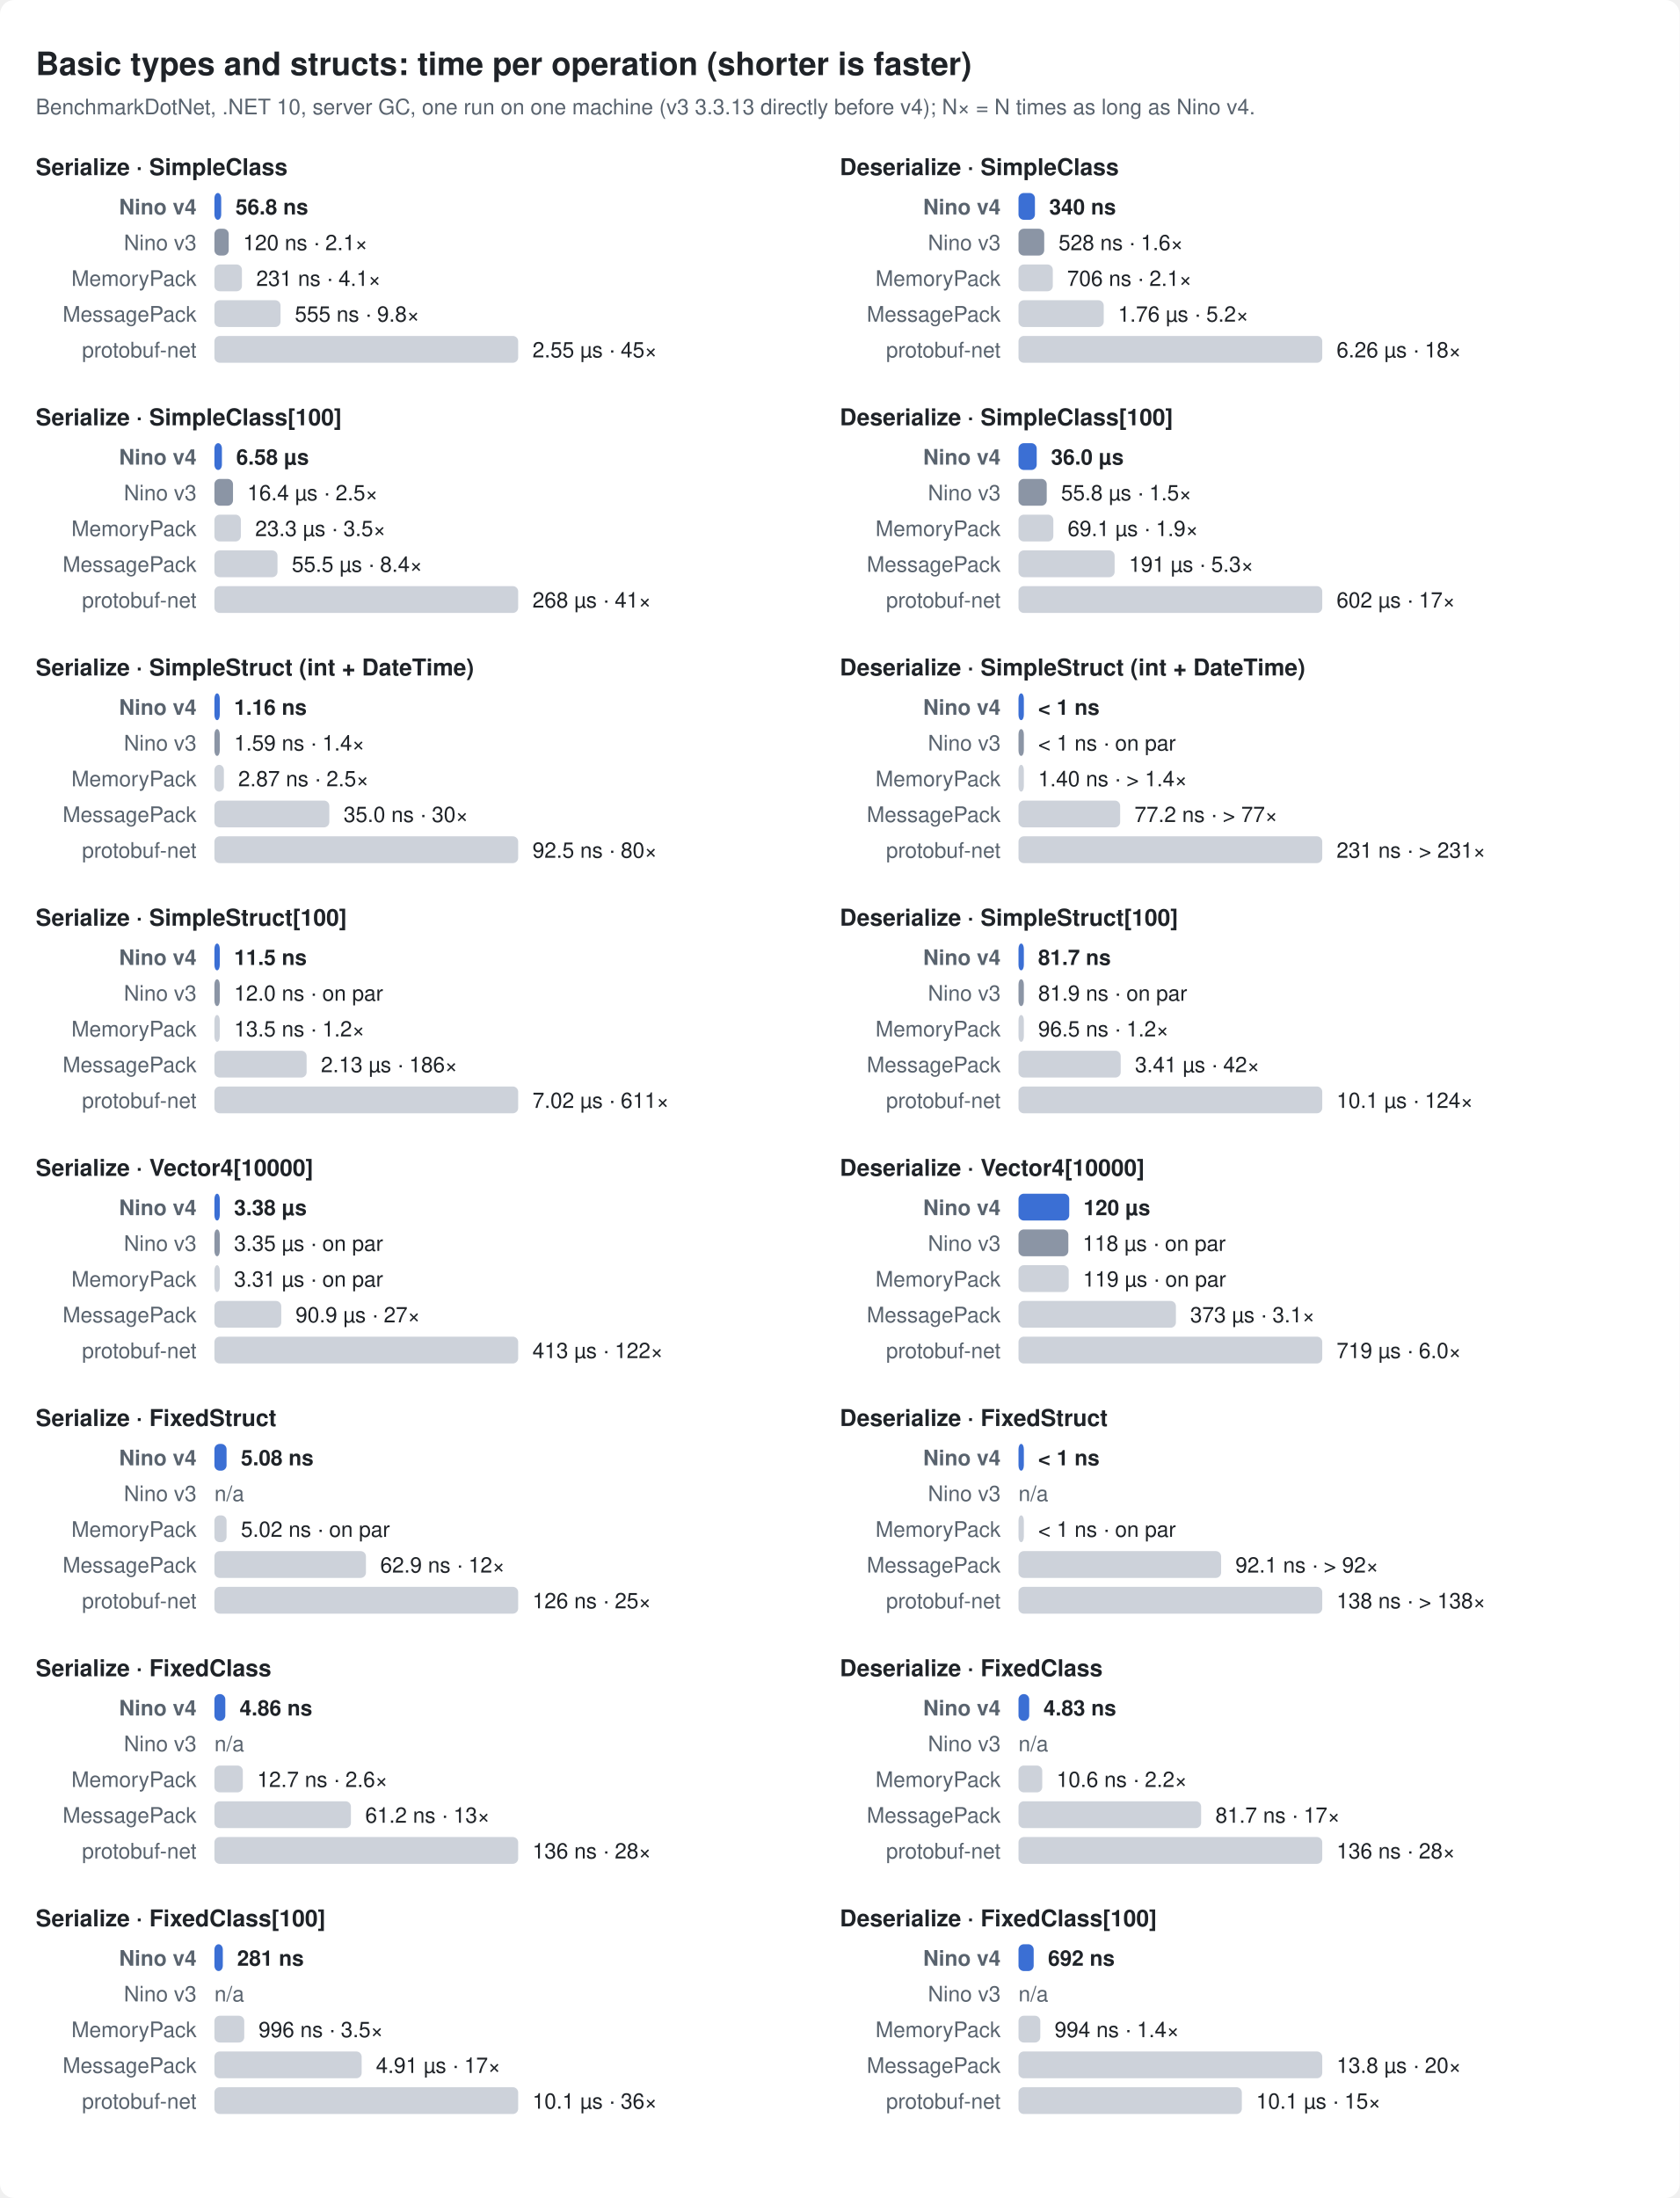
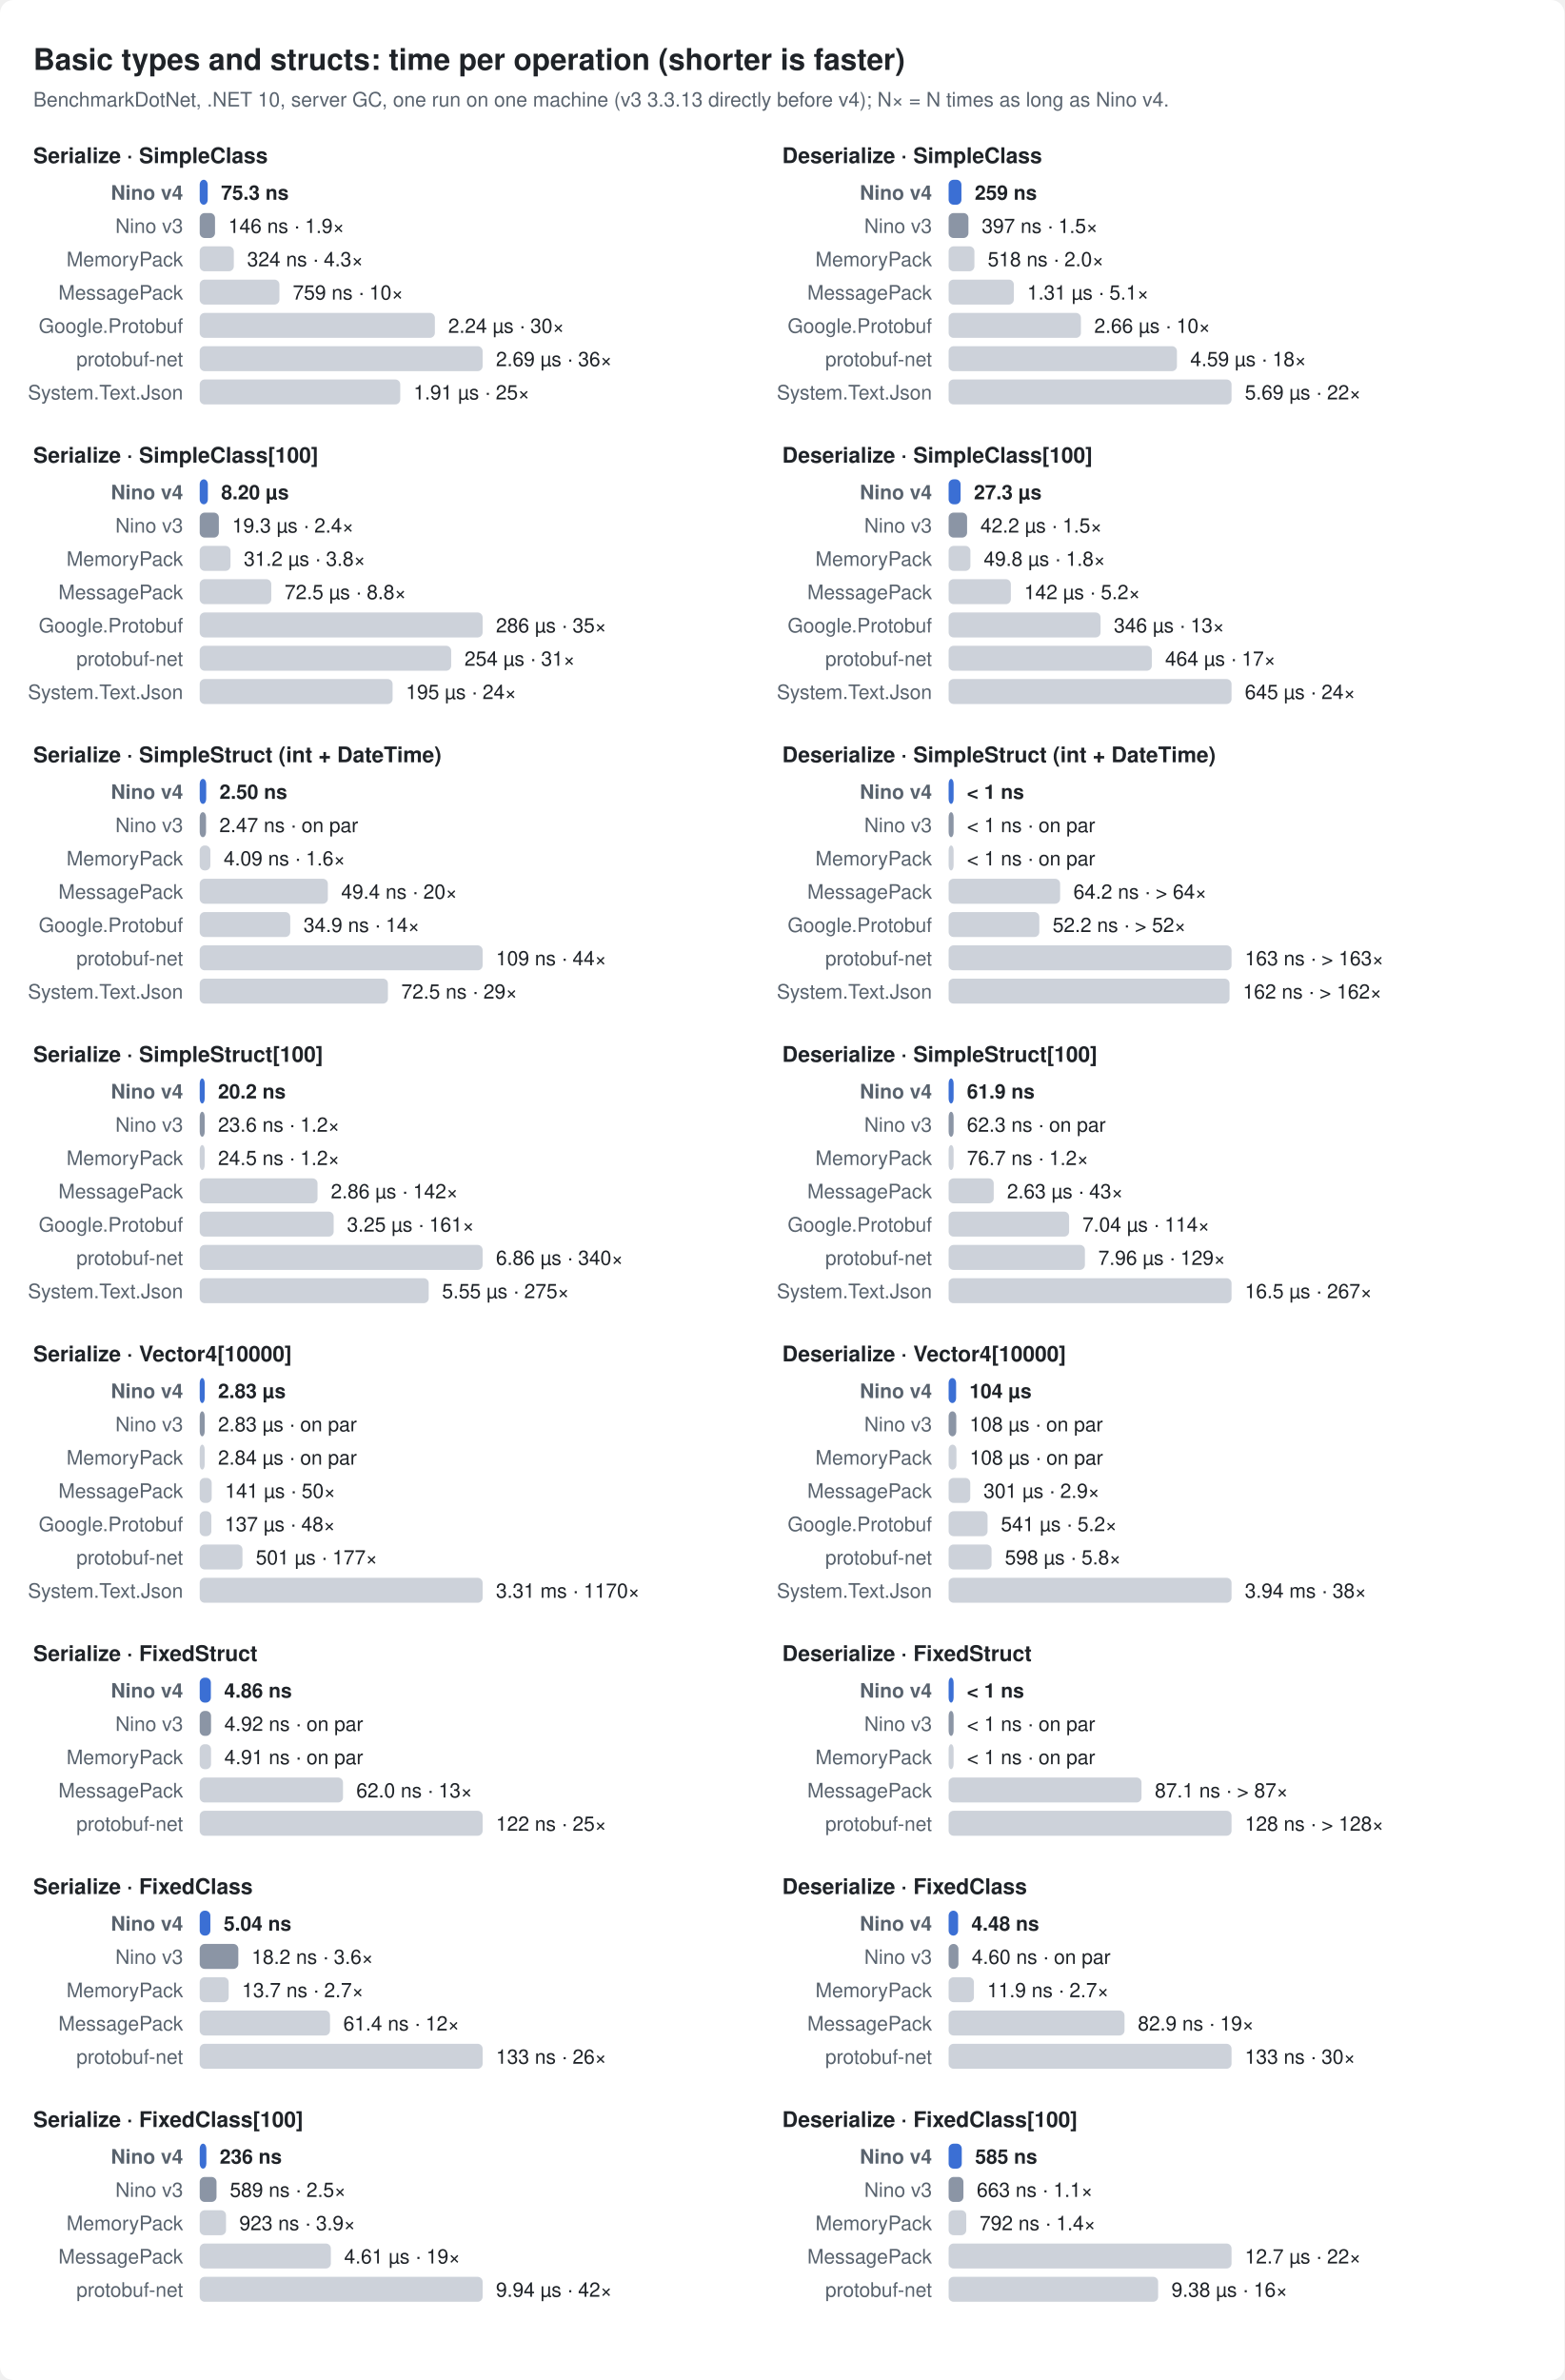
- <svg xmlns="http://www.w3.org/2000/svg" viewBox="0 0 940 1230" width="940" height="1230" font-family="-apple-system,Segoe UI,Helvetica,Arial,sans-serif">
-   <rect width="940" height="1230" rx="8" fill="#ffffff" />
+ <svg xmlns="http://www.w3.org/2000/svg" viewBox="0 0 940 1430" width="940" height="1430" font-family="-apple-system,Segoe UI,Helvetica,Arial,sans-serif">
+   <rect width="940" height="1430" rx="8" fill="#ffffff" />
  <g transform="translate(20 20)">
    <style>.t{font-size:18px;font-weight:700;fill:#1f2328}.s{font-size:12px;fill:#59636e}.g{font-size:13px;font-weight:600;fill:#1f2328}.l{font-size:12px;fill:#59636e;text-anchor:end}.v{font-size:12px;fill:#1f2328}.n{font-weight:700}.a{fill:#3b6fd4}.b{fill:#8b95a5}.c{fill:#cdd2da}</style>
    <text x="0" y="22" class="t">Basic types and structs: time per operation (shorter is faster)</text>
    <text x="0" y="44" class="s">BenchmarkDotNet, .NET 10, server GC, one run on one machine (v3 3.3.13 directly before v4); N× = N times as long as Nino v4.</text>
    <text x="0" y="78" class="g">Serialize · SimpleClass</text>
    <text x="90" y="100" class="l n">Nino v4</text>
-     <rect x="100" y="88" width="3.8" height="15" rx="3" class="a" />
-     <text x="111.8" y="100" class="v n">56.8 ns</text>
+     <rect x="100" y="88" width="4.8" height="15" rx="3" class="a" />
+     <text x="112.8" y="100" class="v n">75.3 ns</text>
    <text x="90" y="120" class="l">Nino v3</text>
-     <rect x="100" y="108" width="8.0" height="15" rx="3" class="b" />
-     <text x="116.0" y="120" class="v">120 ns · 2.1×</text>
+     <rect x="100" y="108" width="9.2" height="15" rx="3" class="b" />
+     <text x="117.2" y="120" class="v">146 ns · 1.9×</text>
    <text x="90" y="140" class="l">MemoryPack</text>
-     <rect x="100" y="128" width="15.4" height="15" rx="3" class="c" />
-     <text x="123.4" y="140" class="v">231 ns · 4.1×</text>
+     <rect x="100" y="128" width="20.5" height="15" rx="3" class="c" />
+     <text x="128.5" y="140" class="v">324 ns · 4.3×</text>
    <text x="90" y="160" class="l">MessagePack</text>
-     <rect x="100" y="148" width="37.0" height="15" rx="3" class="c" />
-     <text x="145.0" y="160" class="v">555 ns · 9.8×</text>
-     <text x="90" y="180" class="l">protobuf-net</text>
-     <rect x="100" y="168" width="170.0" height="15" rx="3" class="c" />
-     <text x="278.0" y="180" class="v">2.55 µs · 45×</text>
+     <rect x="100" y="148" width="47.9" height="15" rx="3" class="c" />
+     <text x="155.9" y="160" class="v">759 ns · 10×</text>
+     <text x="90" y="180" class="l">Google.Protobuf</text>
+     <rect x="100" y="168" width="141.3" height="15" rx="3" class="c" />
+     <text x="249.3" y="180" class="v">2.24 µs · 30×</text>
+     <text x="90" y="200" class="l">protobuf-net</text>
+     <rect x="100" y="188" width="170.0" height="15" rx="3" class="c" />
+     <text x="278.0" y="200" class="v">2.69 µs · 36×</text>
+     <text x="90" y="220" class="l">System.Text.Json</text>
+     <rect x="100" y="208" width="120.5" height="15" rx="3" class="c" />
+     <text x="228.5" y="220" class="v">1.91 µs · 25×</text>
    <text x="450" y="78" class="g">Deserialize · SimpleClass</text>
    <text x="540" y="100" class="l n">Nino v4</text>
-     <rect x="550" y="88" width="9.2" height="15" rx="3" class="a" />
-     <text x="567.2" y="100" class="v n">340 ns</text>
+     <rect x="550" y="88" width="7.7" height="15" rx="3" class="a" />
+     <text x="565.7" y="100" class="v n">259 ns</text>
    <text x="540" y="120" class="l">Nino v3</text>
-     <rect x="550" y="108" width="14.4" height="15" rx="3" class="b" />
-     <text x="572.4" y="120" class="v">528 ns · 1.6×</text>
+     <rect x="550" y="108" width="11.9" height="15" rx="3" class="b" />
+     <text x="569.9" y="120" class="v">397 ns · 1.5×</text>
    <text x="540" y="140" class="l">MemoryPack</text>
-     <rect x="550" y="128" width="19.2" height="15" rx="3" class="c" />
-     <text x="577.2" y="140" class="v">706 ns · 2.1×</text>
+     <rect x="550" y="128" width="15.5" height="15" rx="3" class="c" />
+     <text x="573.5" y="140" class="v">518 ns · 2.0×</text>
    <text x="540" y="160" class="l">MessagePack</text>
-     <rect x="550" y="148" width="47.7" height="15" rx="3" class="c" />
-     <text x="605.7" y="160" class="v">1.76 µs · 5.2×</text>
-     <text x="540" y="180" class="l">protobuf-net</text>
-     <rect x="550" y="168" width="170.0" height="15" rx="3" class="c" />
-     <text x="728.0" y="180" class="v">6.26 µs · 18×</text>
-     <text x="0" y="218" class="g">Serialize · SimpleClass[100]</text>
-     <text x="90" y="240" class="l n">Nino v4</text>
-     <rect x="100" y="228" width="4.2" height="15" rx="3" class="a" />
-     <text x="112.2" y="240" class="v n">6.58 µs</text>
-     <text x="90" y="260" class="l">Nino v3</text>
-     <rect x="100" y="248" width="10.4" height="15" rx="3" class="b" />
-     <text x="118.4" y="260" class="v">16.4 µs · 2.5×</text>
-     <text x="90" y="280" class="l">MemoryPack</text>
-     <rect x="100" y="268" width="14.8" height="15" rx="3" class="c" />
-     <text x="122.8" y="280" class="v">23.3 µs · 3.5×</text>
-     <text x="90" y="300" class="l">MessagePack</text>
-     <rect x="100" y="288" width="35.3" height="15" rx="3" class="c" />
-     <text x="143.3" y="300" class="v">55.5 µs · 8.4×</text>
-     <text x="90" y="320" class="l">protobuf-net</text>
-     <rect x="100" y="308" width="170.0" height="15" rx="3" class="c" />
-     <text x="278.0" y="320" class="v">268 µs · 41×</text>
-     <text x="450" y="218" class="g">Deserialize · SimpleClass[100]</text>
-     <text x="540" y="240" class="l n">Nino v4</text>
-     <rect x="550" y="228" width="10.2" height="15" rx="3" class="a" />
-     <text x="568.2" y="240" class="v n">36.0 µs</text>
-     <text x="540" y="260" class="l">Nino v3</text>
-     <rect x="550" y="248" width="15.8" height="15" rx="3" class="b" />
-     <text x="573.8" y="260" class="v">55.8 µs · 1.5×</text>
-     <text x="540" y="280" class="l">MemoryPack</text>
-     <rect x="550" y="268" width="19.5" height="15" rx="3" class="c" />
-     <text x="577.5" y="280" class="v">69.1 µs · 1.9×</text>
-     <text x="540" y="300" class="l">MessagePack</text>
-     <rect x="550" y="288" width="53.8" height="15" rx="3" class="c" />
-     <text x="611.8" y="300" class="v">191 µs · 5.3×</text>
-     <text x="540" y="320" class="l">protobuf-net</text>
-     <rect x="550" y="308" width="170.0" height="15" rx="3" class="c" />
-     <text x="728.0" y="320" class="v">602 µs · 17×</text>
-     <text x="0" y="358" class="g">Serialize · SimpleStruct (int + DateTime)</text>
-     <text x="90" y="380" class="l n">Nino v4</text>
-     <rect x="100" y="368" width="3.0" height="15" rx="3" class="a" />
-     <text x="111.0" y="380" class="v n">1.16 ns</text>
-     <text x="90" y="400" class="l">Nino v3</text>
-     <rect x="100" y="388" width="3.0" height="15" rx="3" class="b" />
-     <text x="111.0" y="400" class="v">1.59 ns · 1.4×</text>
-     <text x="90" y="420" class="l">MemoryPack</text>
-     <rect x="100" y="408" width="5.3" height="15" rx="3" class="c" />
-     <text x="113.3" y="420" class="v">2.87 ns · 2.5×</text>
-     <text x="90" y="440" class="l">MessagePack</text>
-     <rect x="100" y="428" width="64.3" height="15" rx="3" class="c" />
-     <text x="172.3" y="440" class="v">35.0 ns · 30×</text>
-     <text x="90" y="460" class="l">protobuf-net</text>
-     <rect x="100" y="448" width="170.0" height="15" rx="3" class="c" />
-     <text x="278.0" y="460" class="v">92.5 ns · 80×</text>
-     <text x="450" y="358" class="g">Deserialize · SimpleStruct (int + DateTime)</text>
-     <text x="540" y="380" class="l n">Nino v4</text>
-     <rect x="550" y="368" width="3.0" height="15" rx="3" class="a" />
-     <text x="561.0" y="380" class="v n">&lt; 1 ns</text>
-     <text x="540" y="400" class="l">Nino v3</text>
-     <rect x="550" y="388" width="3.0" height="15" rx="3" class="b" />
-     <text x="561.0" y="400" class="v">&lt; 1 ns · on par</text>
-     <text x="540" y="420" class="l">MemoryPack</text>
-     <rect x="550" y="408" width="3.0" height="15" rx="3" class="c" />
-     <text x="561.0" y="420" class="v">1.40 ns · &gt; 1.4×</text>
-     <text x="540" y="440" class="l">MessagePack</text>
-     <rect x="550" y="428" width="56.9" height="15" rx="3" class="c" />
-     <text x="614.9" y="440" class="v">77.2 ns · &gt; 77×</text>
-     <text x="540" y="460" class="l">protobuf-net</text>
-     <rect x="550" y="448" width="170.0" height="15" rx="3" class="c" />
-     <text x="728.0" y="460" class="v">231 ns · &gt; 231×</text>
-     <text x="0" y="498" class="g">Serialize · SimpleStruct[100]</text>
-     <text x="90" y="520" class="l n">Nino v4</text>
-     <rect x="100" y="508" width="3.0" height="15" rx="3" class="a" />
-     <text x="111.0" y="520" class="v n">11.5 ns</text>
-     <text x="90" y="540" class="l">Nino v3</text>
-     <rect x="100" y="528" width="3.0" height="15" rx="3" class="b" />
-     <text x="111.0" y="540" class="v">12.0 ns · on par</text>
-     <text x="90" y="560" class="l">MemoryPack</text>
-     <rect x="100" y="548" width="3.0" height="15" rx="3" class="c" />
-     <text x="111.0" y="560" class="v">13.5 ns · 1.2×</text>
-     <text x="90" y="580" class="l">MessagePack</text>
-     <rect x="100" y="568" width="51.6" height="15" rx="3" class="c" />
-     <text x="159.6" y="580" class="v">2.13 µs · 186×</text>
-     <text x="90" y="600" class="l">protobuf-net</text>
-     <rect x="100" y="588" width="170.0" height="15" rx="3" class="c" />
-     <text x="278.0" y="600" class="v">7.02 µs · 611×</text>
-     <text x="450" y="498" class="g">Deserialize · SimpleStruct[100]</text>
-     <text x="540" y="520" class="l n">Nino v4</text>
-     <rect x="550" y="508" width="3.0" height="15" rx="3" class="a" />
-     <text x="561.0" y="520" class="v n">81.7 ns</text>
-     <text x="540" y="540" class="l">Nino v3</text>
-     <rect x="550" y="528" width="3.0" height="15" rx="3" class="b" />
-     <text x="561.0" y="540" class="v">81.9 ns · on par</text>
-     <text x="540" y="560" class="l">MemoryPack</text>
-     <rect x="550" y="548" width="3.0" height="15" rx="3" class="c" />
-     <text x="561.0" y="560" class="v">96.5 ns · 1.2×</text>
-     <text x="540" y="580" class="l">MessagePack</text>
-     <rect x="550" y="568" width="57.2" height="15" rx="3" class="c" />
-     <text x="615.2" y="580" class="v">3.41 µs · 42×</text>
-     <text x="540" y="600" class="l">protobuf-net</text>
-     <rect x="550" y="588" width="170.0" height="15" rx="3" class="c" />
-     <text x="728.0" y="600" class="v">10.1 µs · 124×</text>
-     <text x="0" y="638" class="g">Serialize · Vector4[10000]</text>
-     <text x="90" y="660" class="l n">Nino v4</text>
-     <rect x="100" y="648" width="3.0" height="15" rx="3" class="a" />
-     <text x="111.0" y="660" class="v n">3.38 µs</text>
-     <text x="90" y="680" class="l">Nino v3</text>
-     <rect x="100" y="668" width="3.0" height="15" rx="3" class="b" />
-     <text x="111.0" y="680" class="v">3.35 µs · on par</text>
-     <text x="90" y="700" class="l">MemoryPack</text>
-     <rect x="100" y="688" width="3.0" height="15" rx="3" class="c" />
-     <text x="111.0" y="700" class="v">3.31 µs · on par</text>
-     <text x="90" y="720" class="l">MessagePack</text>
-     <rect x="100" y="708" width="37.4" height="15" rx="3" class="c" />
-     <text x="145.4" y="720" class="v">90.9 µs · 27×</text>
+     <rect x="550" y="148" width="39.2" height="15" rx="3" class="c" />
+     <text x="597.2" y="160" class="v">1.31 µs · 5.1×</text>
+     <text x="540" y="180" class="l">Google.Protobuf</text>
+     <rect x="550" y="168" width="79.5" height="15" rx="3" class="c" />
+     <text x="637.5" y="180" class="v">2.66 µs · 10×</text>
+     <text x="540" y="200" class="l">protobuf-net</text>
+     <rect x="550" y="188" width="137.2" height="15" rx="3" class="c" />
+     <text x="695.2" y="200" class="v">4.59 µs · 18×</text>
+     <text x="540" y="220" class="l">System.Text.Json</text>
+     <rect x="550" y="208" width="170.0" height="15" rx="3" class="c" />
+     <text x="728.0" y="220" class="v">5.69 µs · 22×</text>
+     <text x="0" y="258" class="g">Serialize · SimpleClass[100]</text>
+     <text x="90" y="280" class="l n">Nino v4</text>
+     <rect x="100" y="268" width="4.9" height="15" rx="3" class="a" />
+     <text x="112.9" y="280" class="v n">8.20 µs</text>
+     <text x="90" y="300" class="l">Nino v3</text>
+     <rect x="100" y="288" width="11.5" height="15" rx="3" class="b" />
+     <text x="119.5" y="300" class="v">19.3 µs · 2.4×</text>
+     <text x="90" y="320" class="l">MemoryPack</text>
+     <rect x="100" y="308" width="18.5" height="15" rx="3" class="c" />
+     <text x="126.5" y="320" class="v">31.2 µs · 3.8×</text>
+     <text x="90" y="340" class="l">MessagePack</text>
+     <rect x="100" y="328" width="43.0" height="15" rx="3" class="c" />
+     <text x="151.0" y="340" class="v">72.5 µs · 8.8×</text>
+     <text x="90" y="360" class="l">Google.Protobuf</text>
+     <rect x="100" y="348" width="170.0" height="15" rx="3" class="c" />
+     <text x="278.0" y="360" class="v">286 µs · 35×</text>
+     <text x="90" y="380" class="l">protobuf-net</text>
+     <rect x="100" y="368" width="151.1" height="15" rx="3" class="c" />
+     <text x="259.1" y="380" class="v">254 µs · 31×</text>
+     <text x="90" y="400" class="l">System.Text.Json</text>
+     <rect x="100" y="388" width="115.9" height="15" rx="3" class="c" />
+     <text x="223.9" y="400" class="v">195 µs · 24×</text>
+     <text x="450" y="258" class="g">Deserialize · SimpleClass[100]</text>
+     <text x="540" y="280" class="l n">Nino v4</text>
+     <rect x="550" y="268" width="7.2" height="15" rx="3" class="a" />
+     <text x="565.2" y="280" class="v n">27.3 µs</text>
+     <text x="540" y="300" class="l">Nino v3</text>
+     <rect x="550" y="288" width="11.1" height="15" rx="3" class="b" />
+     <text x="569.1" y="300" class="v">42.2 µs · 1.5×</text>
+     <text x="540" y="320" class="l">MemoryPack</text>
+     <rect x="550" y="308" width="13.1" height="15" rx="3" class="c" />
+     <text x="571.1" y="320" class="v">49.8 µs · 1.8×</text>
+     <text x="540" y="340" class="l">MessagePack</text>
+     <rect x="550" y="328" width="37.4" height="15" rx="3" class="c" />
+     <text x="595.4" y="340" class="v">142 µs · 5.2×</text>
+     <text x="540" y="360" class="l">Google.Protobuf</text>
+     <rect x="550" y="348" width="91.3" height="15" rx="3" class="c" />
+     <text x="649.3" y="360" class="v">346 µs · 13×</text>
+     <text x="540" y="380" class="l">protobuf-net</text>
+     <rect x="550" y="368" width="122.1" height="15" rx="3" class="c" />
+     <text x="680.1" y="380" class="v">464 µs · 17×</text>
+     <text x="540" y="400" class="l">System.Text.Json</text>
+     <rect x="550" y="388" width="170.0" height="15" rx="3" class="c" />
+     <text x="728.0" y="400" class="v">645 µs · 24×</text>
+     <text x="0" y="438" class="g">Serialize · SimpleStruct (int + DateTime)</text>
+     <text x="90" y="460" class="l n">Nino v4</text>
+     <rect x="100" y="448" width="3.9" height="15" rx="3" class="a" />
+     <text x="111.9" y="460" class="v n">2.50 ns</text>
+     <text x="90" y="480" class="l">Nino v3</text>
+     <rect x="100" y="468" width="3.8" height="15" rx="3" class="b" />
+     <text x="111.8" y="480" class="v">2.47 ns · on par</text>
+     <text x="90" y="500" class="l">MemoryPack</text>
+     <rect x="100" y="488" width="6.4" height="15" rx="3" class="c" />
+     <text x="114.4" y="500" class="v">4.09 ns · 1.6×</text>
+     <text x="90" y="520" class="l">MessagePack</text>
+     <rect x="100" y="508" width="77.0" height="15" rx="3" class="c" />
+     <text x="185.0" y="520" class="v">49.4 ns · 20×</text>
+     <text x="90" y="540" class="l">Google.Protobuf</text>
+     <rect x="100" y="528" width="54.4" height="15" rx="3" class="c" />
+     <text x="162.4" y="540" class="v">34.9 ns · 14×</text>
+     <text x="90" y="560" class="l">protobuf-net</text>
+     <rect x="100" y="548" width="170.0" height="15" rx="3" class="c" />
+     <text x="278.0" y="560" class="v">109 ns · 44×</text>
+     <text x="90" y="580" class="l">System.Text.Json</text>
+     <rect x="100" y="568" width="113.1" height="15" rx="3" class="c" />
+     <text x="221.1" y="580" class="v">72.5 ns · 29×</text>
+     <text x="450" y="438" class="g">Deserialize · SimpleStruct (int + DateTime)</text>
+     <text x="540" y="460" class="l n">Nino v4</text>
+     <rect x="550" y="448" width="3.0" height="15" rx="3" class="a" />
+     <text x="561.0" y="460" class="v n">&lt; 1 ns</text>
+     <text x="540" y="480" class="l">Nino v3</text>
+     <rect x="550" y="468" width="3.0" height="15" rx="3" class="b" />
+     <text x="561.0" y="480" class="v">&lt; 1 ns · on par</text>
+     <text x="540" y="500" class="l">MemoryPack</text>
+     <rect x="550" y="488" width="3.0" height="15" rx="3" class="c" />
+     <text x="561.0" y="500" class="v">&lt; 1 ns · on par</text>
+     <text x="540" y="520" class="l">MessagePack</text>
+     <rect x="550" y="508" width="67.0" height="15" rx="3" class="c" />
+     <text x="625.0" y="520" class="v">64.2 ns · &gt; 64×</text>
+     <text x="540" y="540" class="l">Google.Protobuf</text>
+     <rect x="550" y="528" width="54.5" height="15" rx="3" class="c" />
+     <text x="612.5" y="540" class="v">52.2 ns · &gt; 52×</text>
+     <text x="540" y="560" class="l">protobuf-net</text>
+     <rect x="550" y="548" width="170.0" height="15" rx="3" class="c" />
+     <text x="728.0" y="560" class="v">163 ns · &gt; 163×</text>
+     <text x="540" y="580" class="l">System.Text.Json</text>
+     <rect x="550" y="568" width="168.8" height="15" rx="3" class="c" />
+     <text x="726.8" y="580" class="v">162 ns · &gt; 162×</text>
+     <text x="0" y="618" class="g">Serialize · SimpleStruct[100]</text>
+     <text x="90" y="640" class="l n">Nino v4</text>
+     <rect x="100" y="628" width="3.0" height="15" rx="3" class="a" />
+     <text x="111.0" y="640" class="v n">20.2 ns</text>
+     <text x="90" y="660" class="l">Nino v3</text>
+     <rect x="100" y="648" width="3.0" height="15" rx="3" class="b" />
+     <text x="111.0" y="660" class="v">23.6 ns · 1.2×</text>
+     <text x="90" y="680" class="l">MemoryPack</text>
+     <rect x="100" y="668" width="3.0" height="15" rx="3" class="c" />
+     <text x="111.0" y="680" class="v">24.5 ns · 1.2×</text>
+     <text x="90" y="700" class="l">MessagePack</text>
+     <rect x="100" y="688" width="70.8" height="15" rx="3" class="c" />
+     <text x="178.8" y="700" class="v">2.86 µs · 142×</text>
+     <text x="90" y="720" class="l">Google.Protobuf</text>
+     <rect x="100" y="708" width="80.5" height="15" rx="3" class="c" />
+     <text x="188.5" y="720" class="v">3.25 µs · 161×</text>
    <text x="90" y="740" class="l">protobuf-net</text>
    <rect x="100" y="728" width="170.0" height="15" rx="3" class="c" />
-     <text x="278.0" y="740" class="v">413 µs · 122×</text>
-     <text x="450" y="638" class="g">Deserialize · Vector4[10000]</text>
-     <text x="540" y="660" class="l n">Nino v4</text>
-     <rect x="550" y="648" width="28.4" height="15" rx="3" class="a" />
-     <text x="586.4" y="660" class="v n">120 µs</text>
-     <text x="540" y="680" class="l">Nino v3</text>
-     <rect x="550" y="668" width="27.9" height="15" rx="3" class="b" />
-     <text x="585.9" y="680" class="v">118 µs · on par</text>
-     <text x="540" y="700" class="l">MemoryPack</text>
-     <rect x="550" y="688" width="28.1" height="15" rx="3" class="c" />
-     <text x="586.1" y="700" class="v">119 µs · on par</text>
-     <text x="540" y="720" class="l">MessagePack</text>
-     <rect x="550" y="708" width="88.1" height="15" rx="3" class="c" />
-     <text x="646.1" y="720" class="v">373 µs · 3.1×</text>
+     <text x="278.0" y="740" class="v">6.86 µs · 340×</text>
+     <text x="90" y="760" class="l">System.Text.Json</text>
+     <rect x="100" y="748" width="137.6" height="15" rx="3" class="c" />
+     <text x="245.6" y="760" class="v">5.55 µs · 275×</text>
+     <text x="450" y="618" class="g">Deserialize · SimpleStruct[100]</text>
+     <text x="540" y="640" class="l n">Nino v4</text>
+     <rect x="550" y="628" width="3.0" height="15" rx="3" class="a" />
+     <text x="561.0" y="640" class="v n">61.9 ns</text>
+     <text x="540" y="660" class="l">Nino v3</text>
+     <rect x="550" y="648" width="3.0" height="15" rx="3" class="b" />
+     <text x="561.0" y="660" class="v">62.3 ns · on par</text>
+     <text x="540" y="680" class="l">MemoryPack</text>
+     <rect x="550" y="668" width="3.0" height="15" rx="3" class="c" />
+     <text x="561.0" y="680" class="v">76.7 ns · 1.2×</text>
+     <text x="540" y="700" class="l">MessagePack</text>
+     <rect x="550" y="688" width="27.1" height="15" rx="3" class="c" />
+     <text x="585.1" y="700" class="v">2.63 µs · 43×</text>
+     <text x="540" y="720" class="l">Google.Protobuf</text>
+     <rect x="550" y="708" width="72.4" height="15" rx="3" class="c" />
+     <text x="630.4" y="720" class="v">7.04 µs · 114×</text>
    <text x="540" y="740" class="l">protobuf-net</text>
-     <rect x="550" y="728" width="170.0" height="15" rx="3" class="c" />
-     <text x="728.0" y="740" class="v">719 µs · 6.0×</text>
-     <text x="0" y="778" class="g">Serialize · FixedStruct</text>
-     <text x="90" y="800" class="l n">Nino v4</text>
-     <rect x="100" y="788" width="6.8" height="15" rx="3" class="a" />
-     <text x="114.8" y="800" class="v n">5.08 ns</text>
-     <text x="90" y="820" class="l">Nino v3</text>
-     <text x="100" y="820" class="s">n/a</text>
-     <text x="90" y="840" class="l">MemoryPack</text>
-     <rect x="100" y="828" width="6.8" height="15" rx="3" class="c" />
-     <text x="114.8" y="840" class="v">5.02 ns · on par</text>
-     <text x="90" y="860" class="l">MessagePack</text>
-     <rect x="100" y="848" width="84.8" height="15" rx="3" class="c" />
-     <text x="192.8" y="860" class="v">62.9 ns · 12×</text>
-     <text x="90" y="880" class="l">protobuf-net</text>
-     <rect x="100" y="868" width="170.0" height="15" rx="3" class="c" />
-     <text x="278.0" y="880" class="v">126 ns · 25×</text>
-     <text x="450" y="778" class="g">Deserialize · FixedStruct</text>
-     <text x="540" y="800" class="l n">Nino v4</text>
-     <rect x="550" y="788" width="3.0" height="15" rx="3" class="a" />
-     <text x="561.0" y="800" class="v n">&lt; 1 ns</text>
-     <text x="540" y="820" class="l">Nino v3</text>
-     <text x="550" y="820" class="s">n/a</text>
-     <text x="540" y="840" class="l">MemoryPack</text>
-     <rect x="550" y="828" width="3.0" height="15" rx="3" class="c" />
-     <text x="561.0" y="840" class="v">&lt; 1 ns · on par</text>
-     <text x="540" y="860" class="l">MessagePack</text>
-     <rect x="550" y="848" width="113.4" height="15" rx="3" class="c" />
-     <text x="671.4" y="860" class="v">92.1 ns · &gt; 92×</text>
-     <text x="540" y="880" class="l">protobuf-net</text>
-     <rect x="550" y="868" width="170.0" height="15" rx="3" class="c" />
-     <text x="728.0" y="880" class="v">138 ns · &gt; 138×</text>
-     <text x="0" y="918" class="g">Serialize · FixedClass</text>
-     <text x="90" y="940" class="l n">Nino v4</text>
-     <rect x="100" y="928" width="6.1" height="15" rx="3" class="a" />
-     <text x="114.1" y="940" class="v n">4.86 ns</text>
-     <text x="90" y="960" class="l">Nino v3</text>
-     <text x="100" y="960" class="s">n/a</text>
-     <text x="90" y="980" class="l">MemoryPack</text>
-     <rect x="100" y="968" width="15.9" height="15" rx="3" class="c" />
-     <text x="123.9" y="980" class="v">12.7 ns · 2.6×</text>
-     <text x="90" y="1000" class="l">MessagePack</text>
-     <rect x="100" y="988" width="76.4" height="15" rx="3" class="c" />
-     <text x="184.4" y="1000" class="v">61.2 ns · 13×</text>
-     <text x="90" y="1020" class="l">protobuf-net</text>
-     <rect x="100" y="1008" width="170.0" height="15" rx="3" class="c" />
-     <text x="278.0" y="1020" class="v">136 ns · 28×</text>
-     <text x="450" y="918" class="g">Deserialize · FixedClass</text>
-     <text x="540" y="940" class="l n">Nino v4</text>
-     <rect x="550" y="928" width="6.0" height="15" rx="3" class="a" />
-     <text x="564.0" y="940" class="v n">4.83 ns</text>
-     <text x="540" y="960" class="l">Nino v3</text>
-     <text x="550" y="960" class="s">n/a</text>
-     <text x="540" y="980" class="l">MemoryPack</text>
-     <rect x="550" y="968" width="13.3" height="15" rx="3" class="c" />
-     <text x="571.3" y="980" class="v">10.6 ns · 2.2×</text>
-     <text x="540" y="1000" class="l">MessagePack</text>
-     <rect x="550" y="988" width="102.2" height="15" rx="3" class="c" />
-     <text x="660.2" y="1000" class="v">81.7 ns · 17×</text>
-     <text x="540" y="1020" class="l">protobuf-net</text>
-     <rect x="550" y="1008" width="170.0" height="15" rx="3" class="c" />
-     <text x="728.0" y="1020" class="v">136 ns · 28×</text>
-     <text x="0" y="1058" class="g">Serialize · FixedClass[100]</text>
-     <text x="90" y="1080" class="l n">Nino v4</text>
-     <rect x="100" y="1068" width="4.7" height="15" rx="3" class="a" />
-     <text x="112.7" y="1080" class="v n">281 ns</text>
-     <text x="90" y="1100" class="l">Nino v3</text>
-     <text x="100" y="1100" class="s">n/a</text>
-     <text x="90" y="1120" class="l">MemoryPack</text>
-     <rect x="100" y="1108" width="16.7" height="15" rx="3" class="c" />
-     <text x="124.7" y="1120" class="v">996 ns · 3.5×</text>
-     <text x="90" y="1140" class="l">MessagePack</text>
-     <rect x="100" y="1128" width="82.4" height="15" rx="3" class="c" />
-     <text x="190.4" y="1140" class="v">4.91 µs · 17×</text>
-     <text x="90" y="1160" class="l">protobuf-net</text>
-     <rect x="100" y="1148" width="170.0" height="15" rx="3" class="c" />
-     <text x="278.0" y="1160" class="v">10.1 µs · 36×</text>
-     <text x="450" y="1058" class="g">Deserialize · FixedClass[100]</text>
-     <text x="540" y="1080" class="l n">Nino v4</text>
-     <rect x="550" y="1068" width="8.5" height="15" rx="3" class="a" />
-     <text x="566.5" y="1080" class="v n">692 ns</text>
-     <text x="540" y="1100" class="l">Nino v3</text>
-     <text x="550" y="1100" class="s">n/a</text>
-     <text x="540" y="1120" class="l">MemoryPack</text>
-     <rect x="550" y="1108" width="12.2" height="15" rx="3" class="c" />
-     <text x="570.2" y="1120" class="v">994 ns · 1.4×</text>
-     <text x="540" y="1140" class="l">MessagePack</text>
-     <rect x="550" y="1128" width="170.0" height="15" rx="3" class="c" />
-     <text x="728.0" y="1140" class="v">13.8 µs · 20×</text>
-     <text x="540" y="1160" class="l">protobuf-net</text>
-     <rect x="550" y="1148" width="125.0" height="15" rx="3" class="c" />
-     <text x="683.0" y="1160" class="v">10.1 µs · 15×</text>
+     <rect x="550" y="728" width="81.9" height="15" rx="3" class="c" />
+     <text x="639.9" y="740" class="v">7.96 µs · 129×</text>
+     <text x="540" y="760" class="l">System.Text.Json</text>
+     <rect x="550" y="748" width="170.0" height="15" rx="3" class="c" />
+     <text x="728.0" y="760" class="v">16.5 µs · 267×</text>
+     <text x="0" y="798" class="g">Serialize · Vector4[10000]</text>
+     <text x="90" y="820" class="l n">Nino v4</text>
+     <rect x="100" y="808" width="3.0" height="15" rx="3" class="a" />
+     <text x="111.0" y="820" class="v n">2.83 µs</text>
+     <text x="90" y="840" class="l">Nino v3</text>
+     <rect x="100" y="828" width="3.0" height="15" rx="3" class="b" />
+     <text x="111.0" y="840" class="v">2.83 µs · on par</text>
+     <text x="90" y="860" class="l">MemoryPack</text>
+     <rect x="100" y="848" width="3.0" height="15" rx="3" class="c" />
+     <text x="111.0" y="860" class="v">2.84 µs · on par</text>
+     <text x="90" y="880" class="l">MessagePack</text>
+     <rect x="100" y="868" width="7.2" height="15" rx="3" class="c" />
+     <text x="115.2" y="880" class="v">141 µs · 50×</text>
+     <text x="90" y="900" class="l">Google.Protobuf</text>
+     <rect x="100" y="888" width="7.0" height="15" rx="3" class="c" />
+     <text x="115.0" y="900" class="v">137 µs · 48×</text>
+     <text x="90" y="920" class="l">protobuf-net</text>
+     <rect x="100" y="908" width="25.7" height="15" rx="3" class="c" />
+     <text x="133.7" y="920" class="v">501 µs · 177×</text>
+     <text x="90" y="940" class="l">System.Text.Json</text>
+     <rect x="100" y="928" width="170.0" height="15" rx="3" class="c" />
+     <text x="278.0" y="940" class="v">3.31 ms · 1170×</text>
+     <text x="450" y="798" class="g">Deserialize · Vector4[10000]</text>
+     <text x="540" y="820" class="l n">Nino v4</text>
+     <rect x="550" y="808" width="4.5" height="15" rx="3" class="a" />
+     <text x="562.5" y="820" class="v n">104 µs</text>
+     <text x="540" y="840" class="l">Nino v3</text>
+     <rect x="550" y="828" width="4.6" height="15" rx="3" class="b" />
+     <text x="562.6" y="840" class="v">108 µs · on par</text>
+     <text x="540" y="860" class="l">MemoryPack</text>
+     <rect x="550" y="848" width="4.7" height="15" rx="3" class="c" />
+     <text x="562.7" y="860" class="v">108 µs · on par</text>
+     <text x="540" y="880" class="l">MessagePack</text>
+     <rect x="550" y="868" width="13.0" height="15" rx="3" class="c" />
+     <text x="571.0" y="880" class="v">301 µs · 2.9×</text>
+     <text x="540" y="900" class="l">Google.Protobuf</text>
+     <rect x="550" y="888" width="23.4" height="15" rx="3" class="c" />
+     <text x="581.4" y="900" class="v">541 µs · 5.2×</text>
+     <text x="540" y="920" class="l">protobuf-net</text>
+     <rect x="550" y="908" width="25.8" height="15" rx="3" class="c" />
+     <text x="583.8" y="920" class="v">598 µs · 5.8×</text>
+     <text x="540" y="940" class="l">System.Text.Json</text>
+     <rect x="550" y="928" width="170.0" height="15" rx="3" class="c" />
+     <text x="728.0" y="940" class="v">3.94 ms · 38×</text>
+     <text x="0" y="978" class="g">Serialize · FixedStruct</text>
+     <text x="90" y="1000" class="l n">Nino v4</text>
+     <rect x="100" y="988" width="6.7" height="15" rx="3" class="a" />
+     <text x="114.7" y="1000" class="v n">4.86 ns</text>
+     <text x="90" y="1020" class="l">Nino v3</text>
+     <rect x="100" y="1008" width="6.8" height="15" rx="3" class="b" />
+     <text x="114.8" y="1020" class="v">4.92 ns · on par</text>
+     <text x="90" y="1040" class="l">MemoryPack</text>
+     <rect x="100" y="1028" width="6.8" height="15" rx="3" class="c" />
+     <text x="114.8" y="1040" class="v">4.91 ns · on par</text>
+     <text x="90" y="1060" class="l">MessagePack</text>
+     <rect x="100" y="1048" width="86.1" height="15" rx="3" class="c" />
+     <text x="194.1" y="1060" class="v">62.0 ns · 13×</text>
+     <text x="90" y="1080" class="l">protobuf-net</text>
+     <rect x="100" y="1068" width="170.0" height="15" rx="3" class="c" />
+     <text x="278.0" y="1080" class="v">122 ns · 25×</text>
+     <text x="450" y="978" class="g">Deserialize · FixedStruct</text>
+     <text x="540" y="1000" class="l n">Nino v4</text>
+     <rect x="550" y="988" width="3.0" height="15" rx="3" class="a" />
+     <text x="561.0" y="1000" class="v n">&lt; 1 ns</text>
+     <text x="540" y="1020" class="l">Nino v3</text>
+     <rect x="550" y="1008" width="3.0" height="15" rx="3" class="b" />
+     <text x="561.0" y="1020" class="v">&lt; 1 ns · on par</text>
+     <text x="540" y="1040" class="l">MemoryPack</text>
+     <rect x="550" y="1028" width="3.0" height="15" rx="3" class="c" />
+     <text x="561.0" y="1040" class="v">&lt; 1 ns · on par</text>
+     <text x="540" y="1060" class="l">MessagePack</text>
+     <rect x="550" y="1048" width="115.9" height="15" rx="3" class="c" />
+     <text x="673.9" y="1060" class="v">87.1 ns · &gt; 87×</text>
+     <text x="540" y="1080" class="l">protobuf-net</text>
+     <rect x="550" y="1068" width="170.0" height="15" rx="3" class="c" />
+     <text x="728.0" y="1080" class="v">128 ns · &gt; 128×</text>
+     <text x="0" y="1118" class="g">Serialize · FixedClass</text>
+     <text x="90" y="1140" class="l n">Nino v4</text>
+     <rect x="100" y="1128" width="6.4" height="15" rx="3" class="a" />
+     <text x="114.4" y="1140" class="v n">5.04 ns</text>
+     <text x="90" y="1160" class="l">Nino v3</text>
+     <rect x="100" y="1148" width="23.2" height="15" rx="3" class="b" />
+     <text x="131.2" y="1160" class="v">18.2 ns · 3.6×</text>
+     <text x="90" y="1180" class="l">MemoryPack</text>
+     <rect x="100" y="1168" width="17.4" height="15" rx="3" class="c" />
+     <text x="125.4" y="1180" class="v">13.7 ns · 2.7×</text>
+     <text x="90" y="1200" class="l">MessagePack</text>
+     <rect x="100" y="1188" width="78.3" height="15" rx="3" class="c" />
+     <text x="186.3" y="1200" class="v">61.4 ns · 12×</text>
+     <text x="90" y="1220" class="l">protobuf-net</text>
+     <rect x="100" y="1208" width="170.0" height="15" rx="3" class="c" />
+     <text x="278.0" y="1220" class="v">133 ns · 26×</text>
+     <text x="450" y="1118" class="g">Deserialize · FixedClass</text>
+     <text x="540" y="1140" class="l n">Nino v4</text>
+     <rect x="550" y="1128" width="5.7" height="15" rx="3" class="a" />
+     <text x="563.7" y="1140" class="v n">4.48 ns</text>
+     <text x="540" y="1160" class="l">Nino v3</text>
+     <rect x="550" y="1148" width="5.9" height="15" rx="3" class="b" />
+     <text x="563.9" y="1160" class="v">4.60 ns · on par</text>
+     <text x="540" y="1180" class="l">MemoryPack</text>
+     <rect x="550" y="1168" width="15.2" height="15" rx="3" class="c" />
+     <text x="573.2" y="1180" class="v">11.9 ns · 2.7×</text>
+     <text x="540" y="1200" class="l">MessagePack</text>
+     <rect x="550" y="1188" width="105.7" height="15" rx="3" class="c" />
+     <text x="663.7" y="1200" class="v">82.9 ns · 19×</text>
+     <text x="540" y="1220" class="l">protobuf-net</text>
+     <rect x="550" y="1208" width="170.0" height="15" rx="3" class="c" />
+     <text x="728.0" y="1220" class="v">133 ns · 30×</text>
+     <text x="0" y="1258" class="g">Serialize · FixedClass[100]</text>
+     <text x="90" y="1280" class="l n">Nino v4</text>
+     <rect x="100" y="1268" width="4.0" height="15" rx="3" class="a" />
+     <text x="112.0" y="1280" class="v n">236 ns</text>
+     <text x="90" y="1300" class="l">Nino v3</text>
+     <rect x="100" y="1288" width="10.1" height="15" rx="3" class="b" />
+     <text x="118.1" y="1300" class="v">589 ns · 2.5×</text>
+     <text x="90" y="1320" class="l">MemoryPack</text>
+     <rect x="100" y="1308" width="15.8" height="15" rx="3" class="c" />
+     <text x="123.8" y="1320" class="v">923 ns · 3.9×</text>
+     <text x="90" y="1340" class="l">MessagePack</text>
+     <rect x="100" y="1328" width="78.8" height="15" rx="3" class="c" />
+     <text x="186.8" y="1340" class="v">4.61 µs · 19×</text>
+     <text x="90" y="1360" class="l">protobuf-net</text>
+     <rect x="100" y="1348" width="170.0" height="15" rx="3" class="c" />
+     <text x="278.0" y="1360" class="v">9.94 µs · 42×</text>
+     <text x="450" y="1258" class="g">Deserialize · FixedClass[100]</text>
+     <text x="540" y="1280" class="l n">Nino v4</text>
+     <rect x="550" y="1268" width="7.9" height="15" rx="3" class="a" />
+     <text x="565.9" y="1280" class="v n">585 ns</text>
+     <text x="540" y="1300" class="l">Nino v3</text>
+     <rect x="550" y="1288" width="8.9" height="15" rx="3" class="b" />
+     <text x="566.9" y="1300" class="v">663 ns · 1.1×</text>
+     <text x="540" y="1320" class="l">MemoryPack</text>
+     <rect x="550" y="1308" width="10.6" height="15" rx="3" class="c" />
+     <text x="568.6" y="1320" class="v">792 ns · 1.4×</text>
+     <text x="540" y="1340" class="l">MessagePack</text>
+     <rect x="550" y="1328" width="170.0" height="15" rx="3" class="c" />
+     <text x="728.0" y="1340" class="v">12.7 µs · 22×</text>
+     <text x="540" y="1360" class="l">protobuf-net</text>
+     <rect x="550" y="1348" width="125.9" height="15" rx="3" class="c" />
+     <text x="683.9" y="1360" class="v">9.38 µs · 16×</text>
  </g>
</svg>
